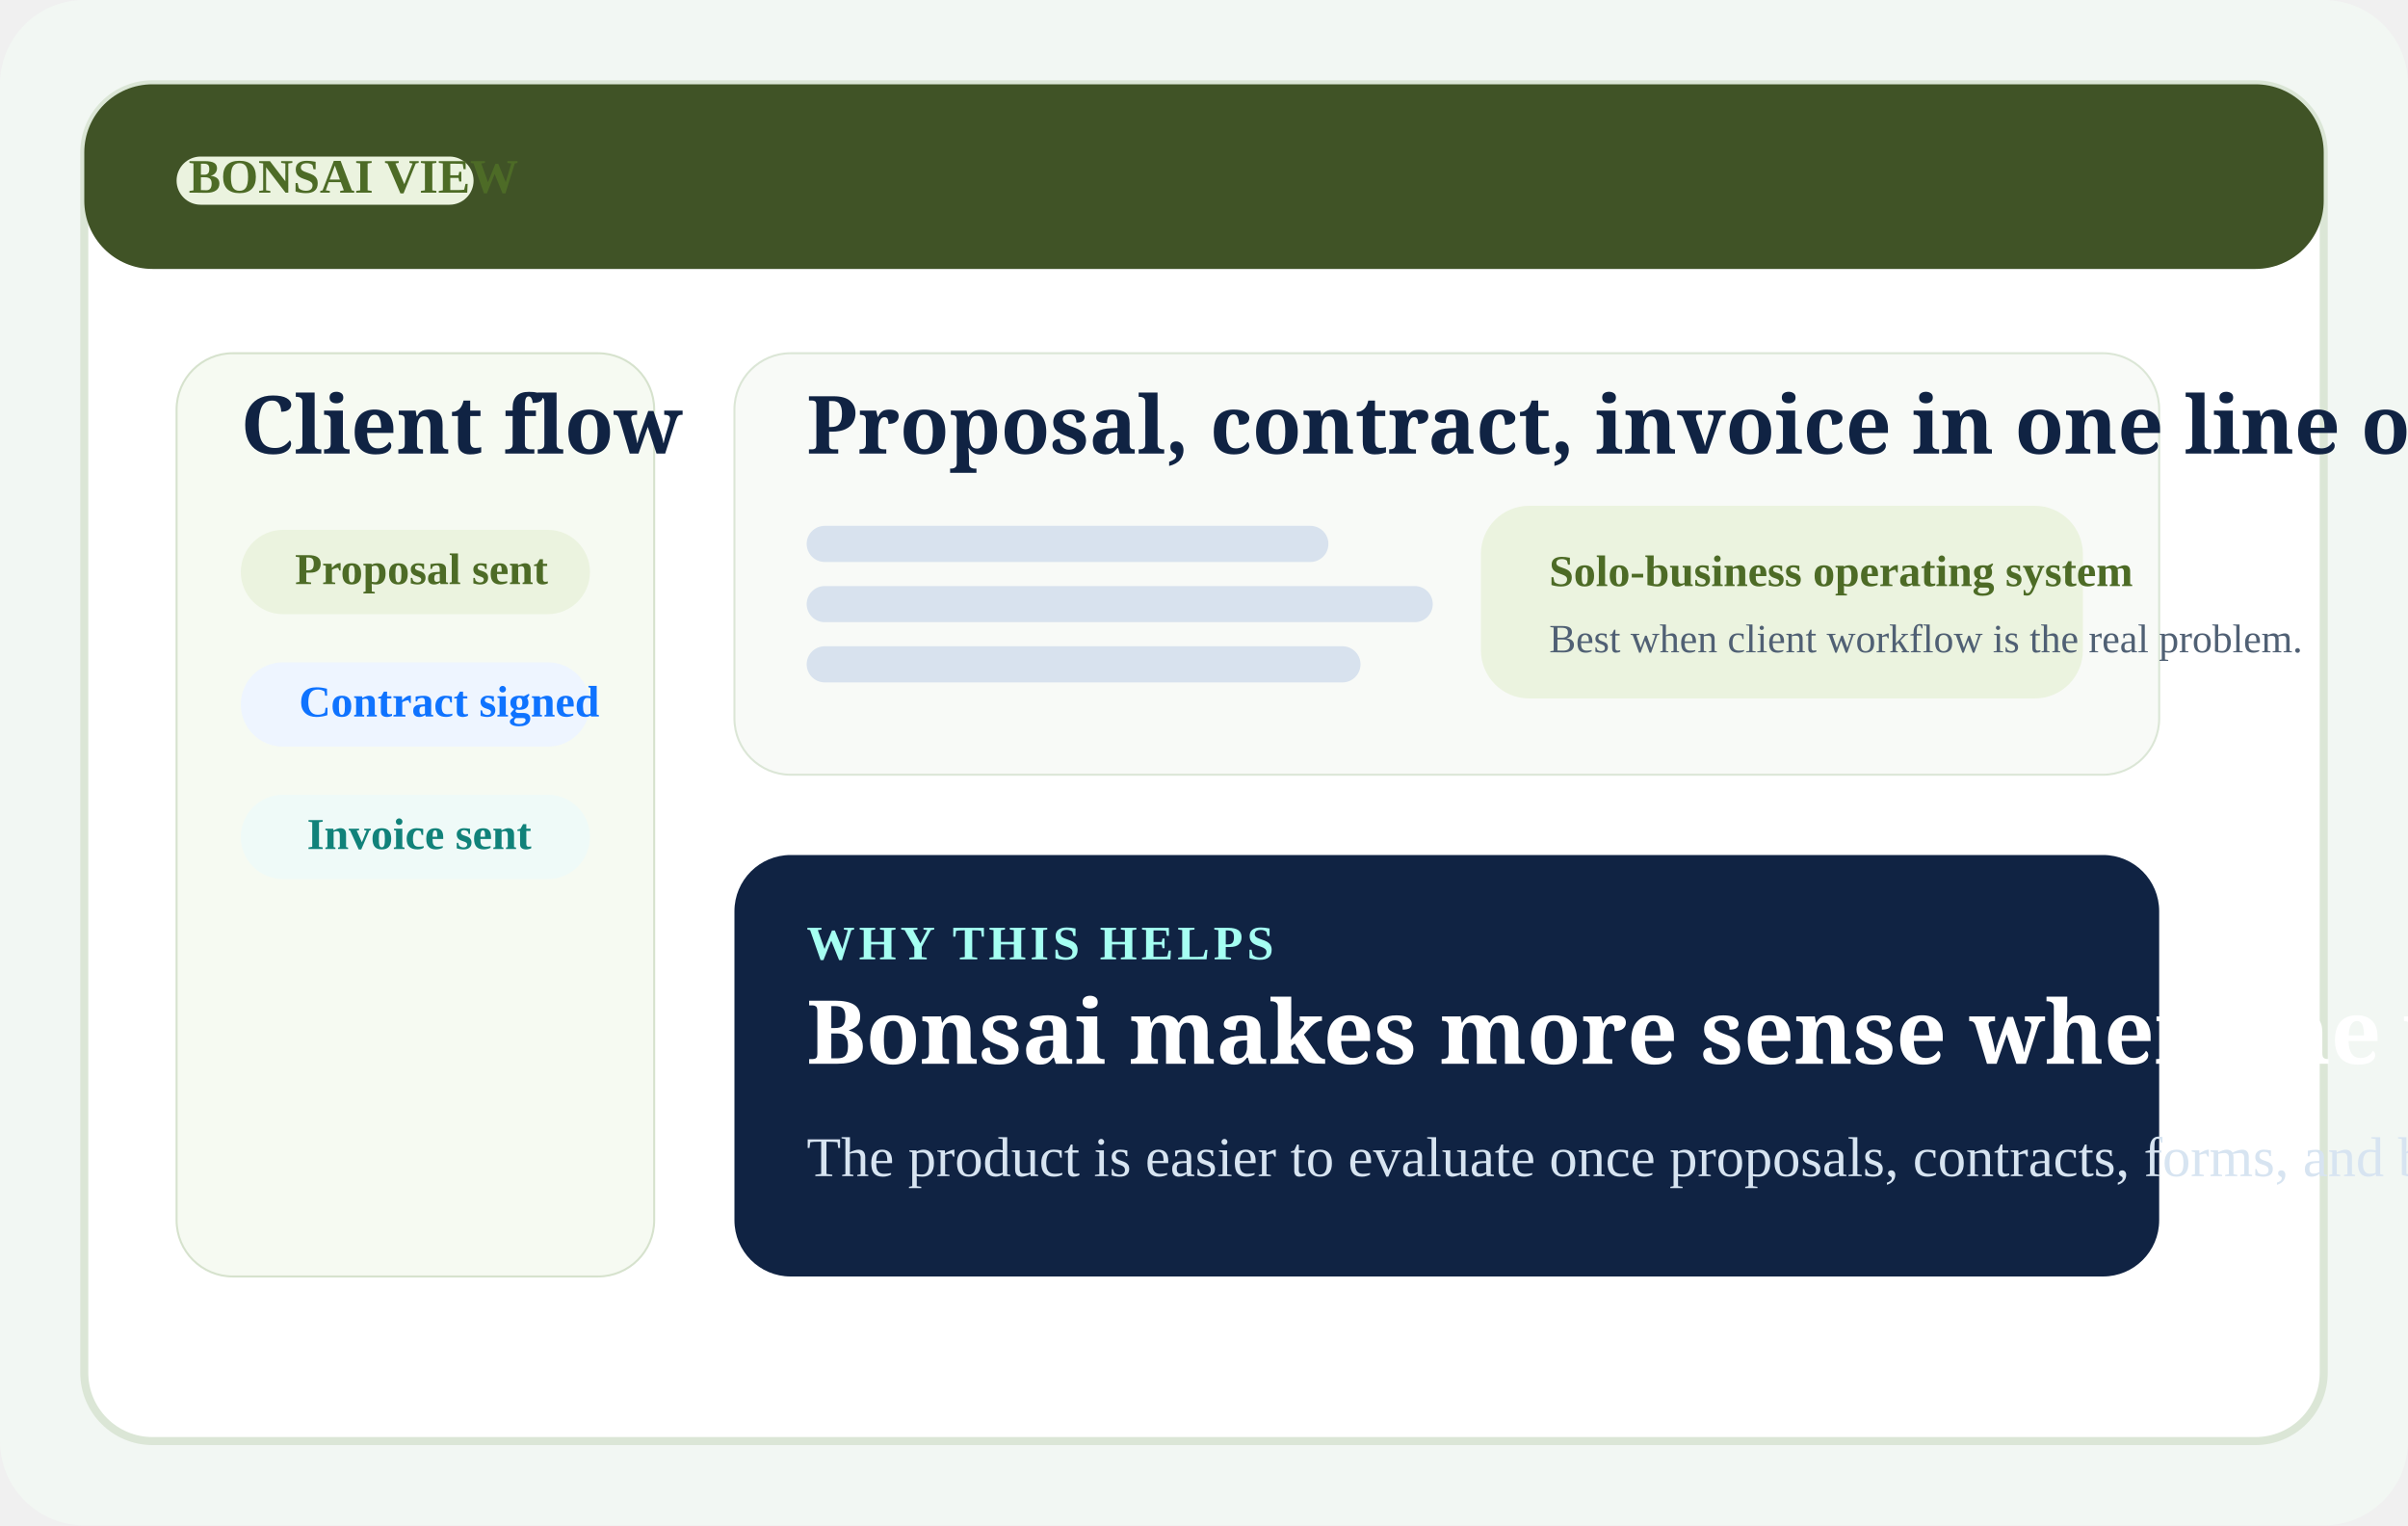
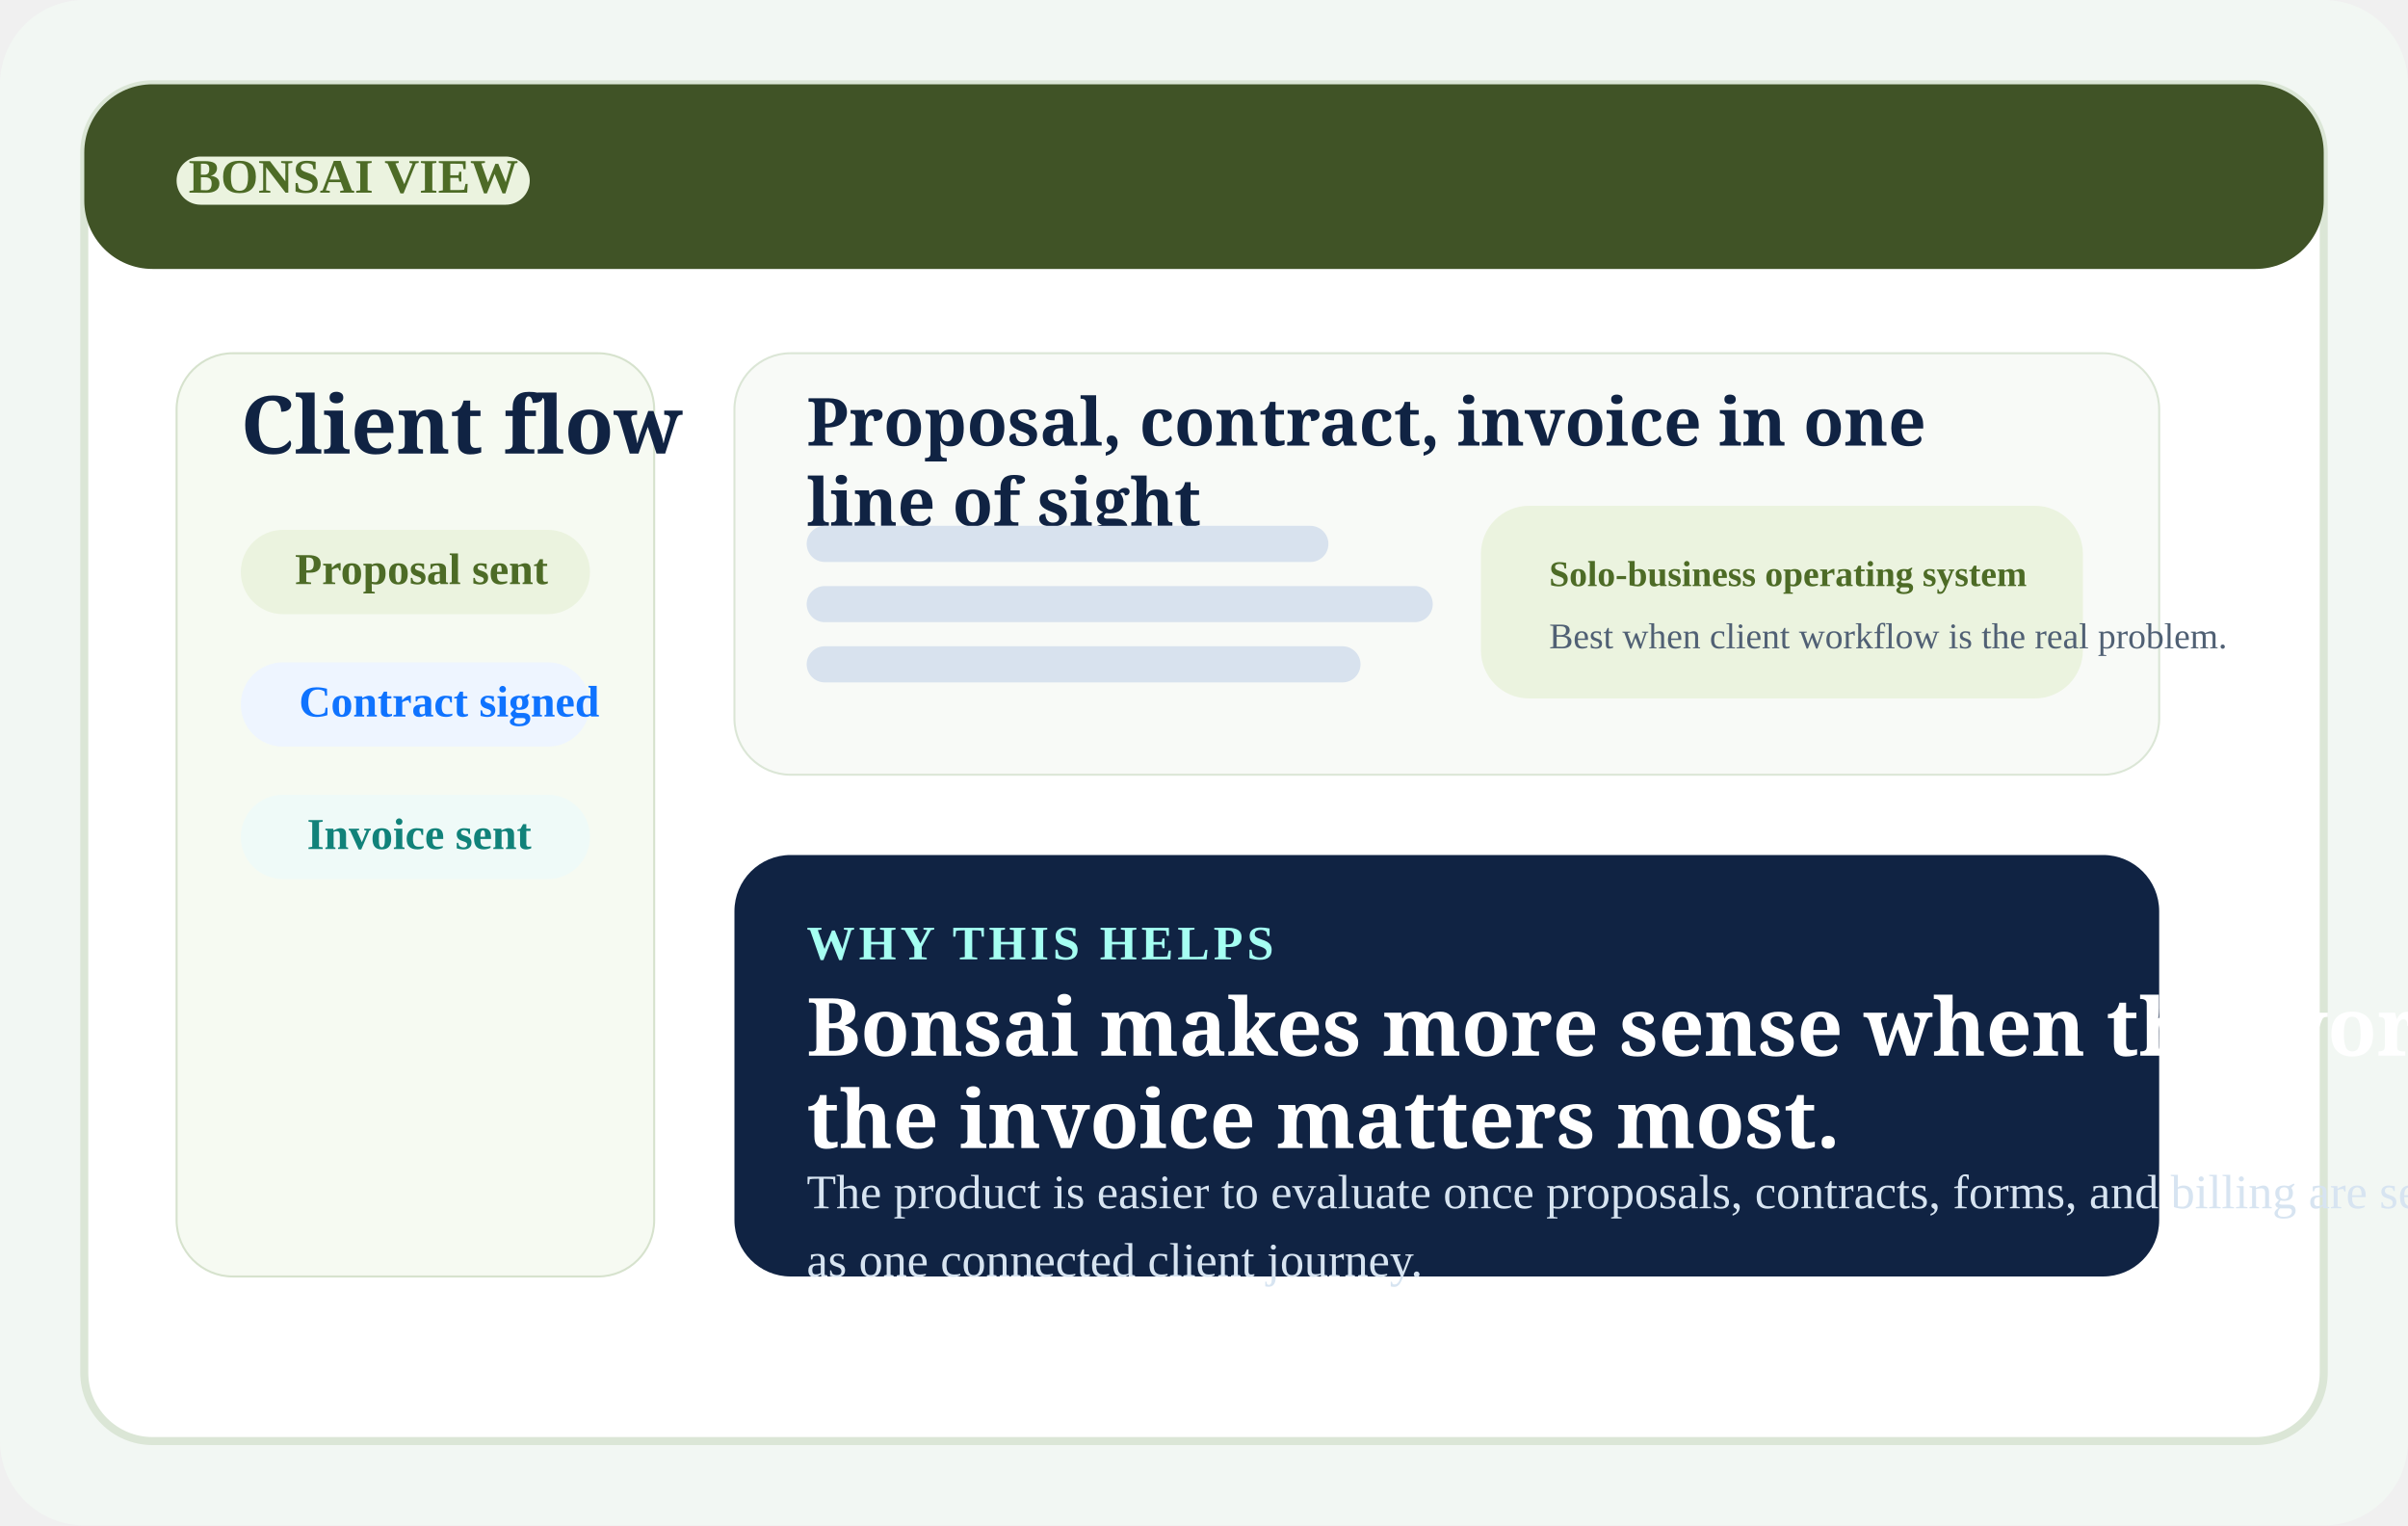
<svg xmlns="http://www.w3.org/2000/svg" viewBox="0 0 1200 760" role="img" aria-labelledby="title desc">
  <rect width="1200" height="760" rx="42" fill="#f2f7f3" />
  <rect x="42" y="42" width="1116" height="676" rx="34" fill="#ffffff" stroke="#dbe6d6" stroke-width="4" />
  <rect x="42" y="42" width="1116" height="92" rx="34" fill="#405326" />
-   <rect x="88" y="78" width="148" height="24" rx="12" fill="#ebf3df" />
+   <rect x="88" y="78" width="176" height="24" rx="12" fill="#ebf3df" />
  <text x="94" y="96" fill="#4d6b26" font-family="Source Sans 3, Segoe UI, sans-serif" font-size="24" font-weight="700">BONSAI VIEW</text>
  <rect x="88" y="176" width="238" height="460" rx="28" fill="#f6faf2" stroke="#d6e2cd" />
  <text x="120" y="226" fill="#102343" font-family="Newsreader, Georgia, serif" font-size="40" font-weight="700">Client flow</text>
  <rect x="120" y="264" width="174" height="42" rx="21" fill="#ebf3df" />
  <text x="147" y="291" fill="#4d6b26" font-family="Source Sans 3, Segoe UI, sans-serif" font-size="22" font-weight="700">Proposal sent</text>
  <rect x="120" y="330" width="174" height="42" rx="21" fill="#eef5ff" />
  <text x="149" y="357" fill="#0f73ff" font-family="Source Sans 3, Segoe UI, sans-serif" font-size="22" font-weight="700">Contract signed</text>
  <rect x="120" y="396" width="174" height="42" rx="21" fill="#effaf8" />
  <text x="153" y="423" fill="#11827a" font-family="Source Sans 3, Segoe UI, sans-serif" font-size="22" font-weight="700">Invoice sent</text>
  <rect x="366" y="176" width="710" height="210" rx="28" fill="#f8faf7" stroke="#dbe6d6" />
-   <text x="402" y="226" fill="#102343" font-family="Newsreader, Georgia, serif" font-size="40" font-weight="700">Proposal, contract, invoice in one line of sight</text>
+   <text x="402" y="222" fill="#102343" font-family="Newsreader, Georgia, serif" font-size="33" font-weight="700">
+     <tspan x="402" dy="0">Proposal, contract, invoice in one</tspan>
+     <tspan x="402" dy="40">line of sight</tspan>
+   </text>
  <rect x="402" y="262" width="260" height="18" rx="9" fill="#d8e2ee" />
  <rect x="402" y="292" width="312" height="18" rx="9" fill="#d8e2ee" />
  <rect x="402" y="322" width="276" height="18" rx="9" fill="#d8e2ee" />
  <rect x="738" y="252" width="300" height="96" rx="24" fill="#ebf3df" />
-   <text x="772" y="292" fill="#4d6b26" font-family="Source Sans 3, Segoe UI, sans-serif" font-size="22" font-weight="700">Solo-business operating system</text>
-   <text x="772" y="325" fill="#506074" font-family="Source Sans 3, Segoe UI, sans-serif" font-size="20">Best when client workflow is the real problem.</text>
+   <text x="772" y="292" fill="#4d6b26" font-family="Source Sans 3, Segoe UI, sans-serif" font-size="18" font-weight="700">Solo-business operating system</text>
+   <text x="772" y="323" fill="#506074" font-family="Source Sans 3, Segoe UI, sans-serif" font-size="18">Best when client workflow is the real problem.</text>
  <rect x="366" y="426" width="710" height="210" rx="28" fill="#102343" />
  <text x="402" y="478" fill="#a5fff2" font-family="Source Sans 3, Segoe UI, sans-serif" font-size="24" font-weight="700" letter-spacing="2">WHY THIS HELPS</text>
-   <text x="402" y="530" fill="#ffffff" font-family="Newsreader, Georgia, serif" font-size="44" font-weight="700">Bonsai makes more sense when the work before the invoice matters most.</text>
-   <text x="402" y="586" fill="#d7e4f1" font-family="Source Sans 3, Segoe UI, sans-serif" font-size="28">The product is easier to evaluate once proposals, contracts, forms, and billing are seen as one connected client journey.</text>
+   <text x="402" y="526" fill="#ffffff" font-family="Newsreader, Georgia, serif" font-size="40" font-weight="700">
+     <tspan x="402" dy="0">Bonsai makes more sense when the work before</tspan>
+     <tspan x="402" dy="46">the invoice matters most.</tspan>
+   </text>
+   <text x="402" y="602" fill="#d7e4f1" font-family="Source Sans 3, Segoe UI, sans-serif" font-size="24">
+     <tspan x="402" dy="0">The product is easier to evaluate once proposals, contracts, forms, and billing are seen</tspan>
+     <tspan x="402" dy="34">as one connected client journey.</tspan>
+   </text>
</svg>
